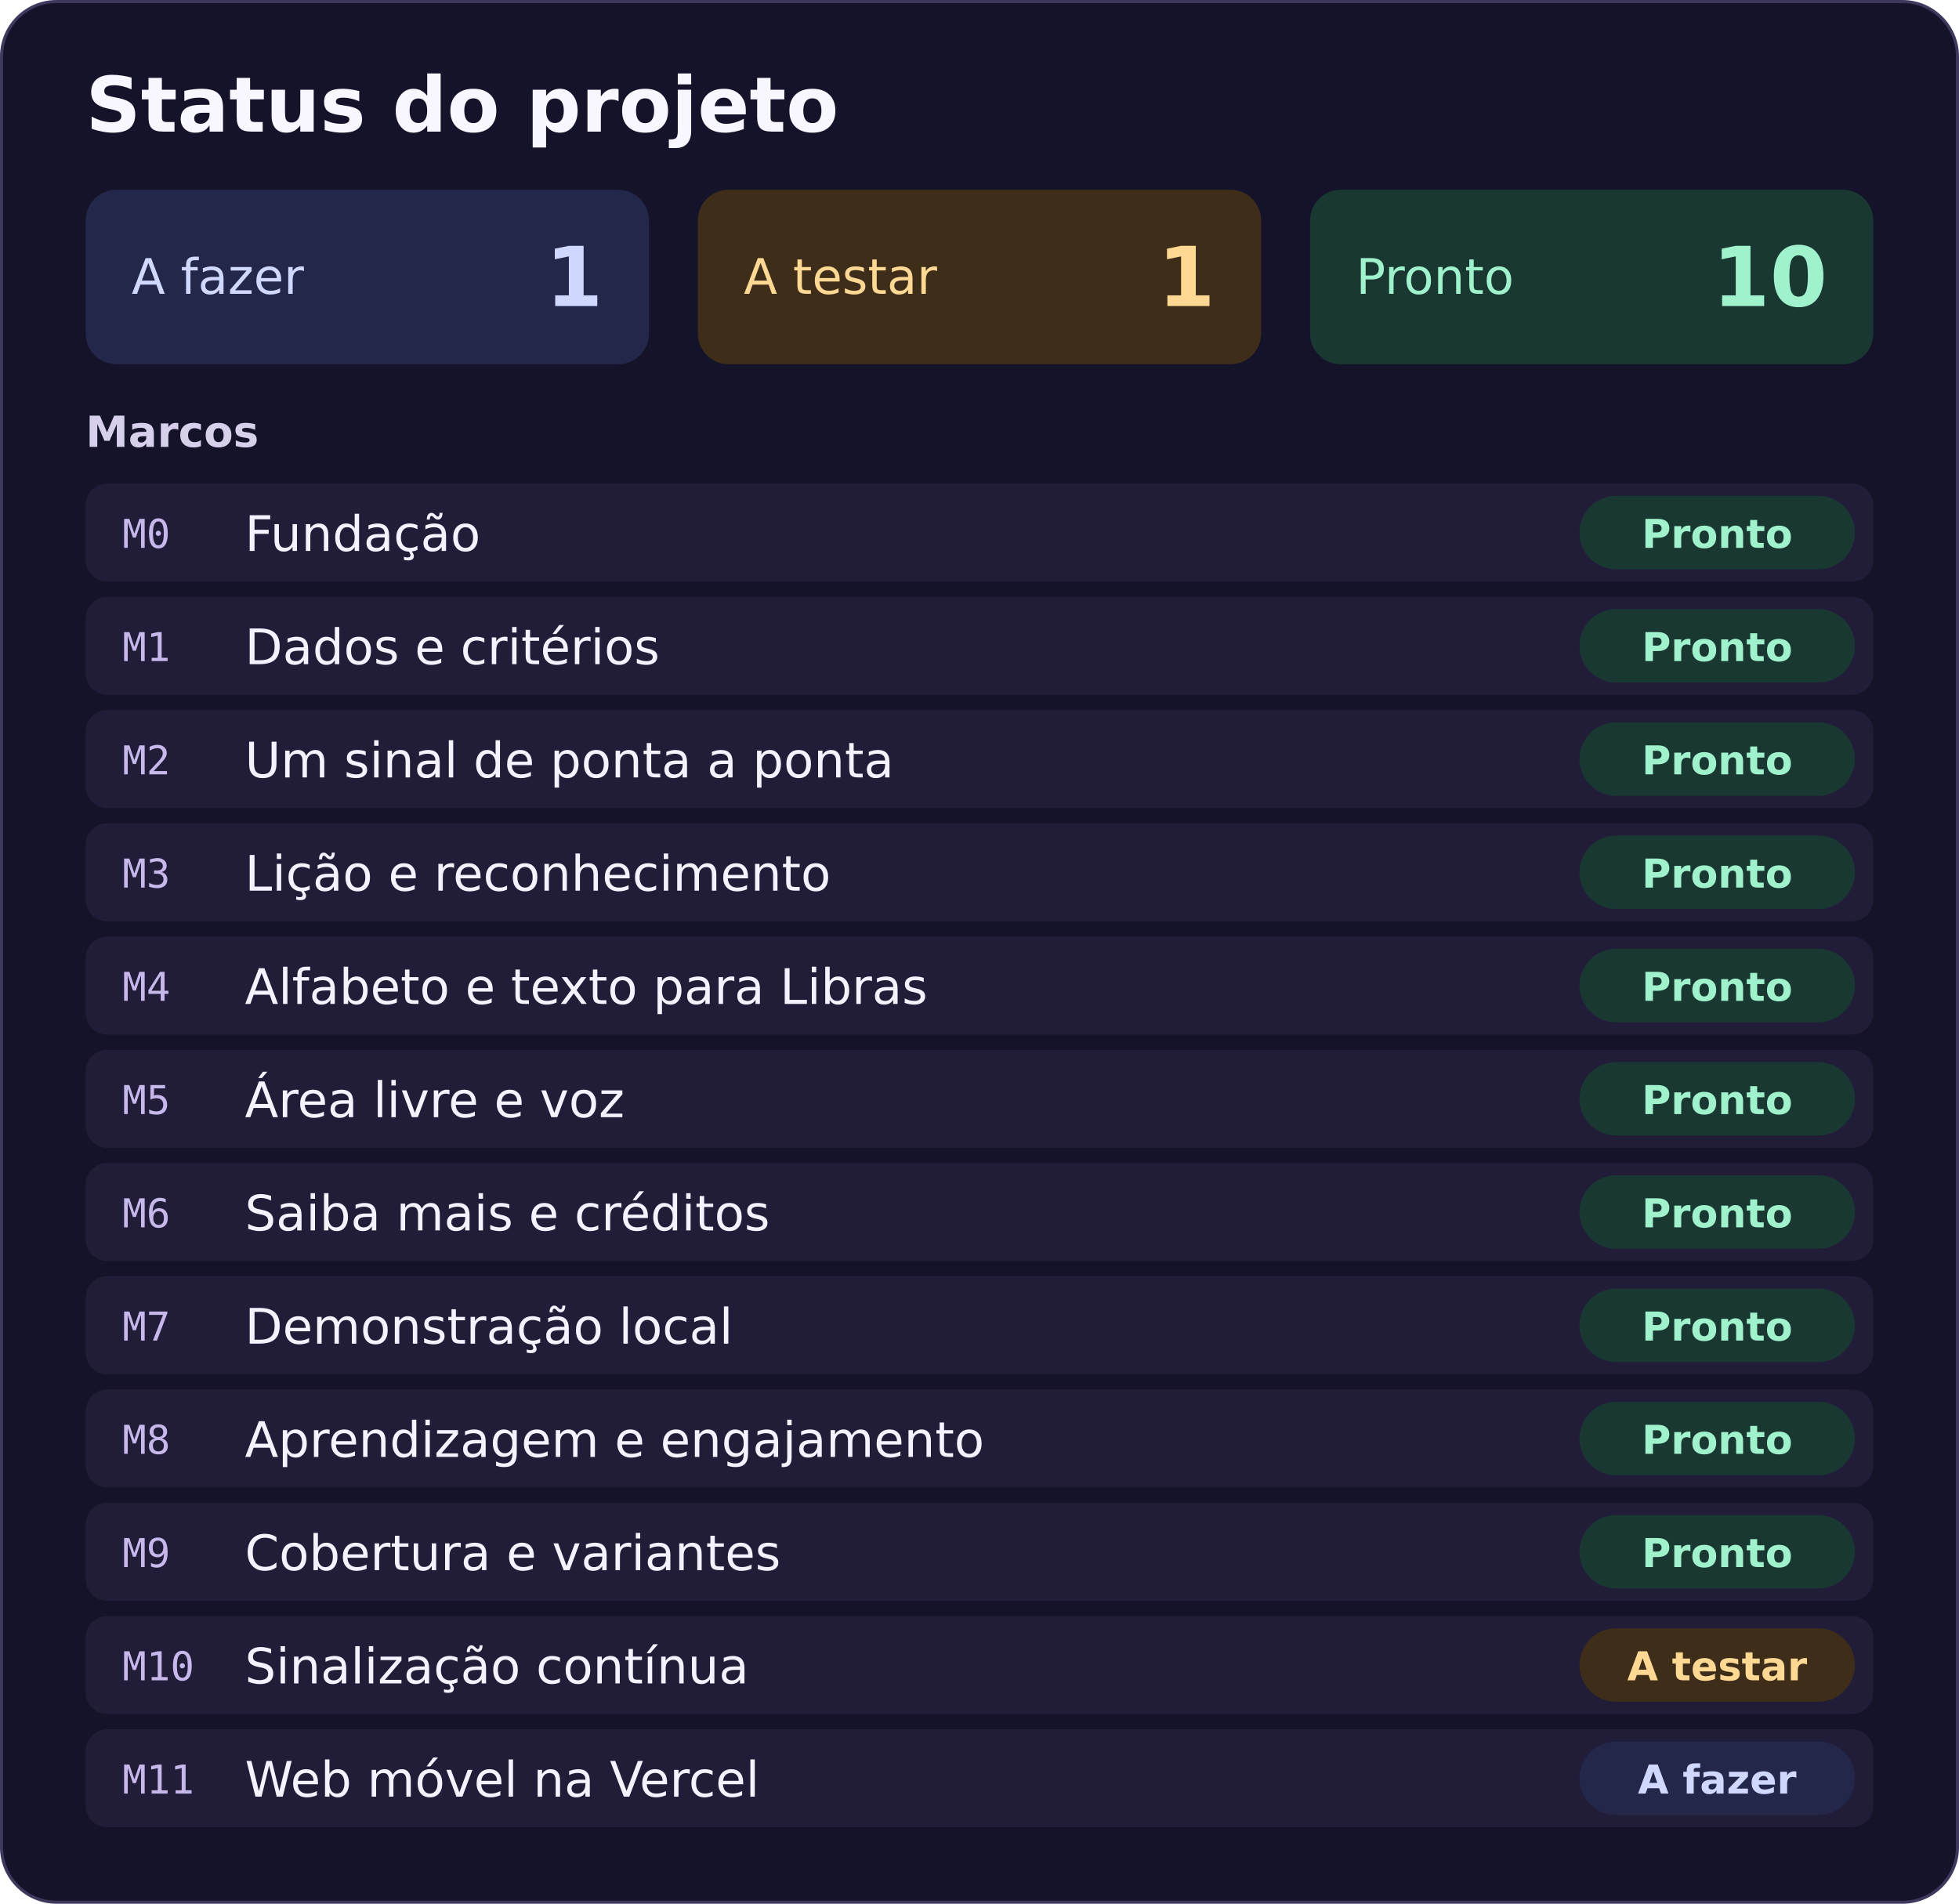
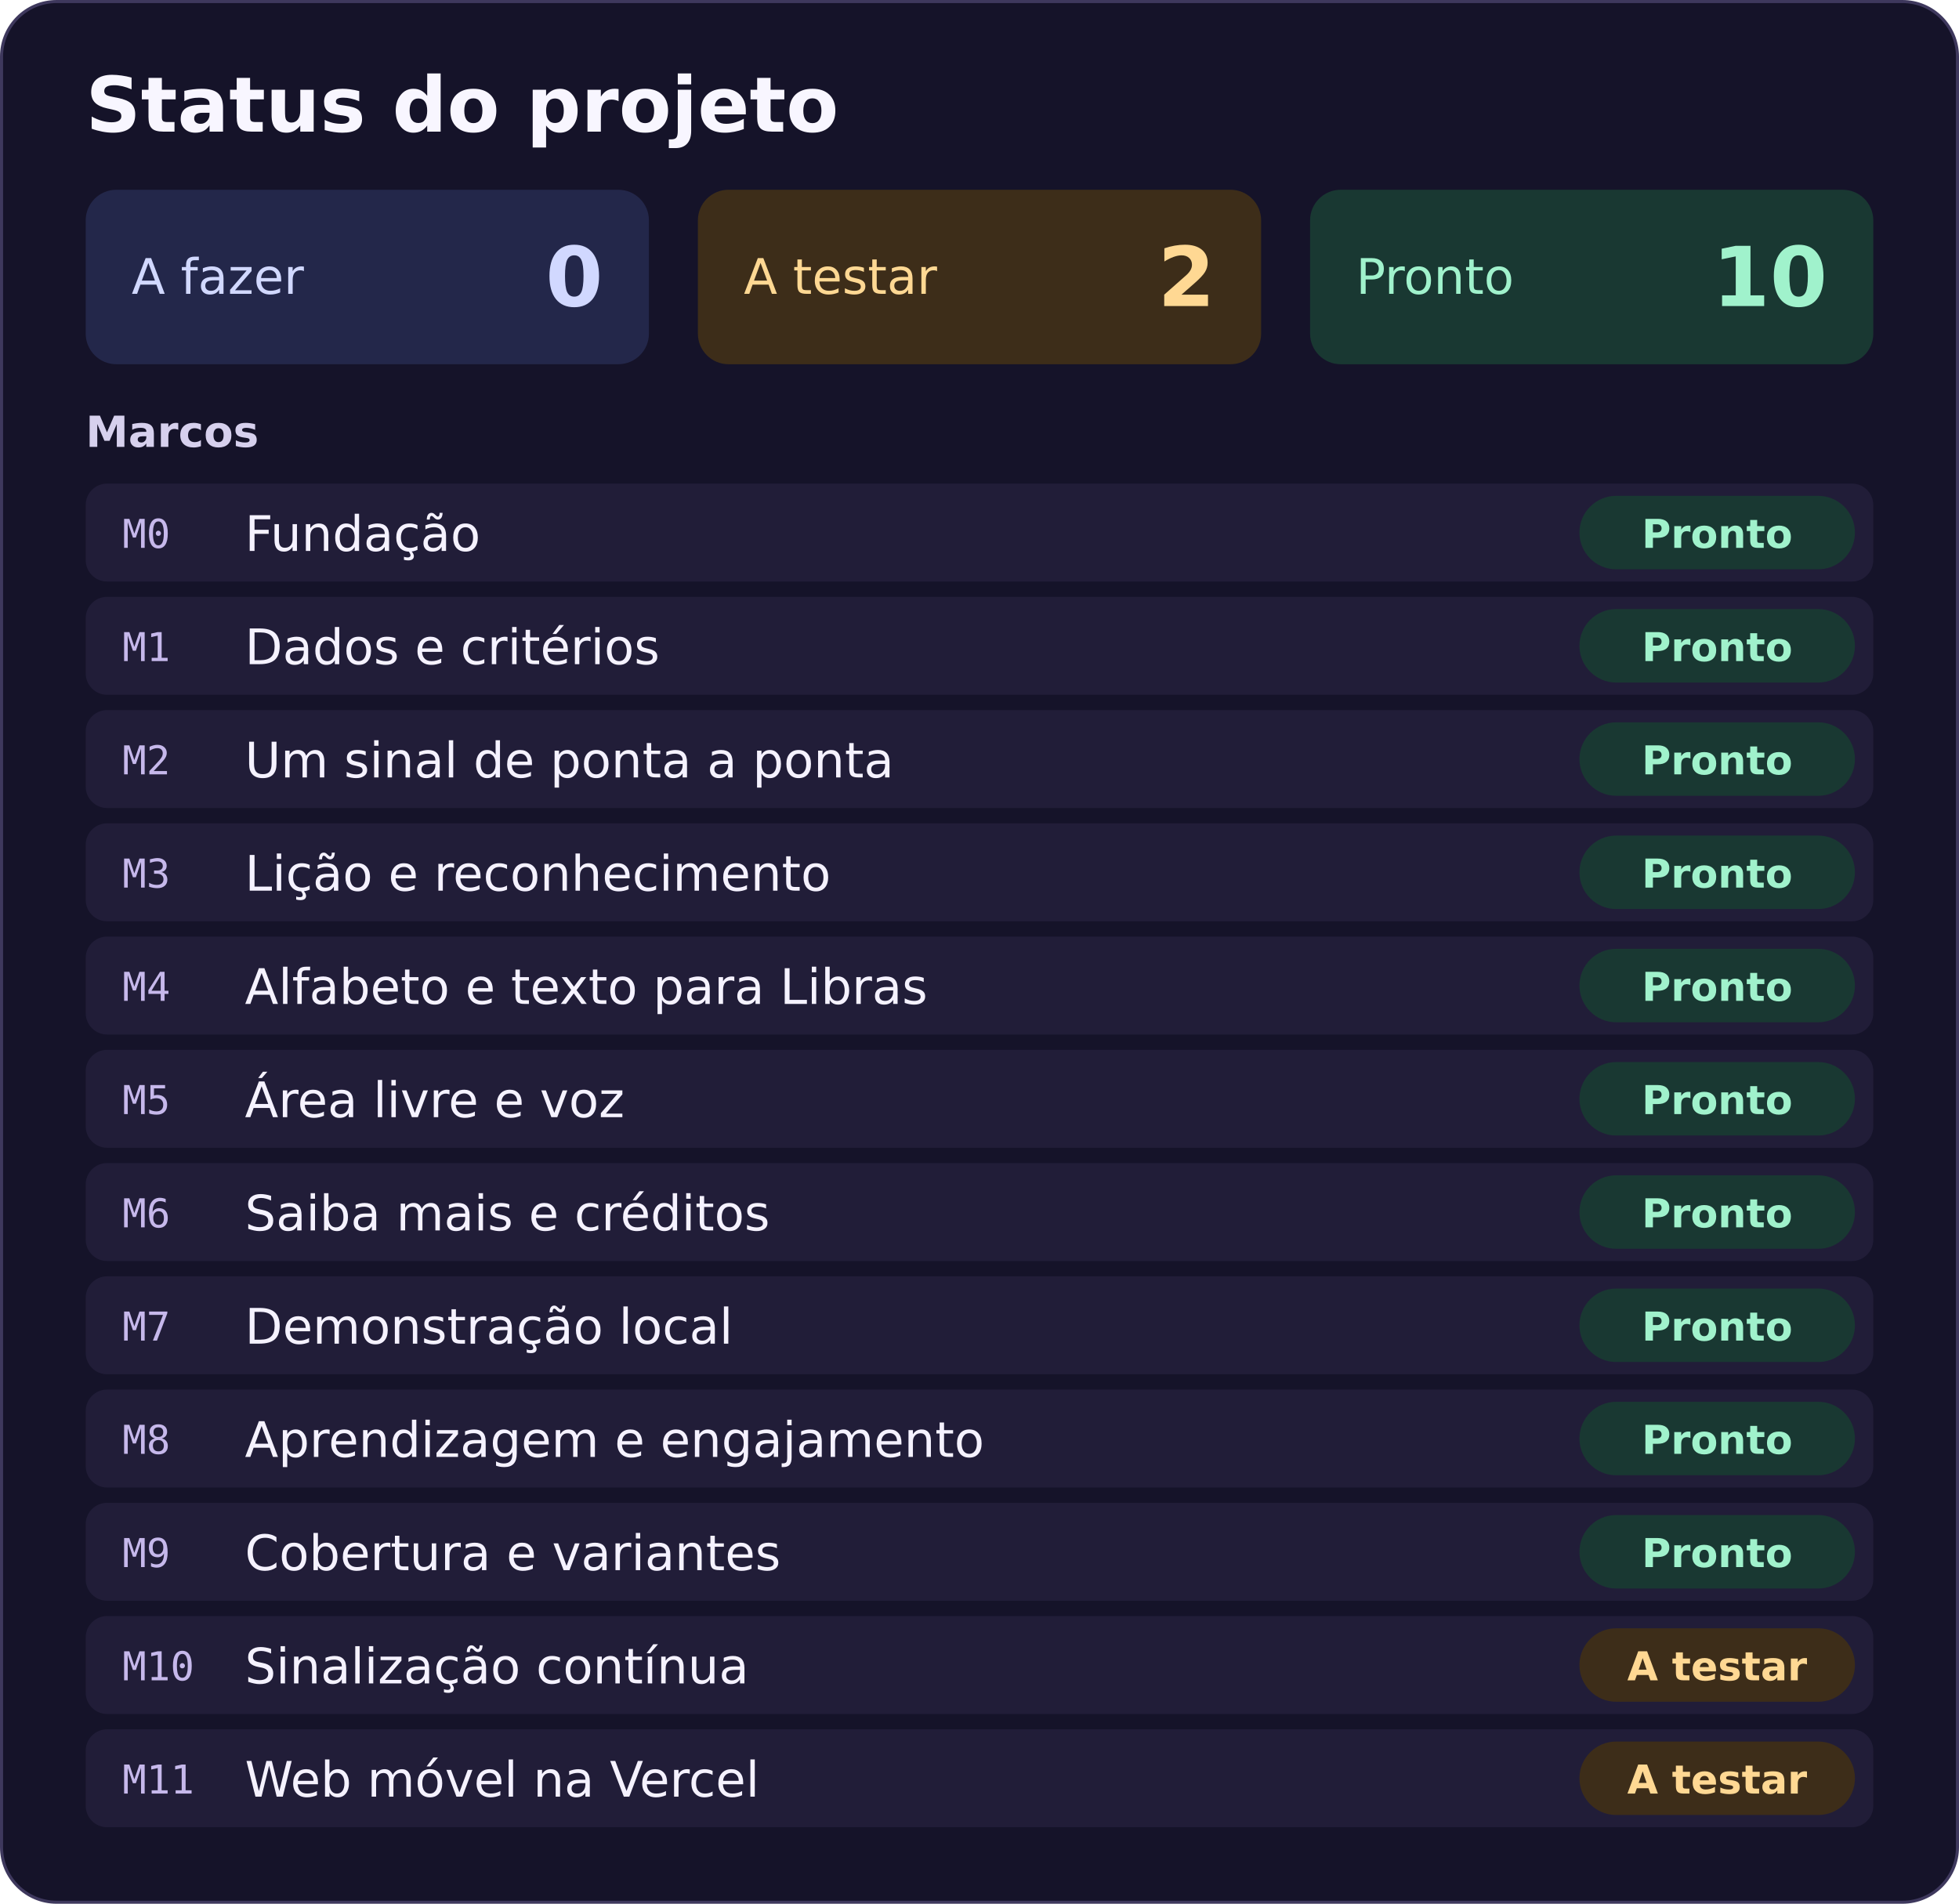
<svg xmlns="http://www.w3.org/2000/svg" width="640" height="622" viewBox="0 0 640 622" role="img" aria-labelledby="title description">
  <rect x="0.5" y="0.5" width="639" height="621" rx="18" fill="#151329" stroke="#3e385d" />
  <g font-family="system-ui, DejaVu Sans, sans-serif">
    <text x="28" y="43" fill="#f8f6ff" font-size="25" font-weight="700">Status do projeto</text>
    <rect x="28" y="62" width="184" height="57" rx="10" fill="#23274a" />
    <text x="43" y="96" font-size="16" fill="#d1d8ff">A fazer</text>
-     <text x="197" y="100" text-anchor="end" font-size="27" font-weight="700" fill="#d1d8ff">1</text>
+     <text x="197" y="100" text-anchor="end" font-size="27" font-weight="700" fill="#d1d8ff">0</text>
    <rect x="228" y="62" width="184" height="57" rx="10" fill="#3d2d19" />
    <text x="243" y="96" font-size="16" fill="#ffd893">A testar</text>
-     <text x="397" y="100" text-anchor="end" font-size="27" font-weight="700" fill="#ffd893">1</text>
+     <text x="397" y="100" text-anchor="end" font-size="27" font-weight="700" fill="#ffd893">2</text>
    <rect x="428" y="62" width="184" height="57" rx="10" fill="#193832" />
    <text x="443" y="96" font-size="16" fill="#a0f2cc">Pronto</text>
    <text x="597" y="100" text-anchor="end" font-size="27" font-weight="700" fill="#a0f2cc">10</text>
    <text x="28" y="146" fill="#d6d0ed" font-size="14" font-weight="600">Marcos</text>
    <rect x="28" y="158" width="584" height="32" rx="7" fill="#211d38" />
    <text x="40" y="179" fill="#c6b8eb" font-family="monospace" font-size="13">M0</text>
    <text x="80" y="180" fill="#f5f2ff" font-size="16">Fundação</text>
    <rect x="516" y="162" width="90" height="24" rx="12" fill="#193832" />
    <text x="561" y="179" text-anchor="middle" fill="#a0f2cc" font-weight="600" font-size="13">Pronto</text>
    <rect x="28" y="195" width="584" height="32" rx="7" fill="#211d38" />
    <text x="40" y="216" fill="#c6b8eb" font-family="monospace" font-size="13">M1</text>
    <text x="80" y="217" fill="#f5f2ff" font-size="16">Dados e critérios</text>
    <rect x="516" y="199" width="90" height="24" rx="12" fill="#193832" />
    <text x="561" y="216" text-anchor="middle" fill="#a0f2cc" font-weight="600" font-size="13">Pronto</text>
    <rect x="28" y="232" width="584" height="32" rx="7" fill="#211d38" />
    <text x="40" y="253" fill="#c6b8eb" font-family="monospace" font-size="13">M2</text>
    <text x="80" y="254" fill="#f5f2ff" font-size="16">Um sinal de ponta a ponta</text>
    <rect x="516" y="236" width="90" height="24" rx="12" fill="#193832" />
    <text x="561" y="253" text-anchor="middle" fill="#a0f2cc" font-weight="600" font-size="13">Pronto</text>
    <rect x="28" y="269" width="584" height="32" rx="7" fill="#211d38" />
    <text x="40" y="290" fill="#c6b8eb" font-family="monospace" font-size="13">M3</text>
    <text x="80" y="291" fill="#f5f2ff" font-size="16">Lição e reconhecimento</text>
    <rect x="516" y="273" width="90" height="24" rx="12" fill="#193832" />
    <text x="561" y="290" text-anchor="middle" fill="#a0f2cc" font-weight="600" font-size="13">Pronto</text>
    <rect x="28" y="306" width="584" height="32" rx="7" fill="#211d38" />
    <text x="40" y="327" fill="#c6b8eb" font-family="monospace" font-size="13">M4</text>
    <text x="80" y="328" fill="#f5f2ff" font-size="16">Alfabeto e texto para Libras</text>
    <rect x="516" y="310" width="90" height="24" rx="12" fill="#193832" />
    <text x="561" y="327" text-anchor="middle" fill="#a0f2cc" font-weight="600" font-size="13">Pronto</text>
    <rect x="28" y="343" width="584" height="32" rx="7" fill="#211d38" />
    <text x="40" y="364" fill="#c6b8eb" font-family="monospace" font-size="13">M5</text>
    <text x="80" y="365" fill="#f5f2ff" font-size="16">Área livre e voz</text>
    <rect x="516" y="347" width="90" height="24" rx="12" fill="#193832" />
    <text x="561" y="364" text-anchor="middle" fill="#a0f2cc" font-weight="600" font-size="13">Pronto</text>
    <rect x="28" y="380" width="584" height="32" rx="7" fill="#211d38" />
    <text x="40" y="401" fill="#c6b8eb" font-family="monospace" font-size="13">M6</text>
    <text x="80" y="402" fill="#f5f2ff" font-size="16">Saiba mais e créditos</text>
    <rect x="516" y="384" width="90" height="24" rx="12" fill="#193832" />
    <text x="561" y="401" text-anchor="middle" fill="#a0f2cc" font-weight="600" font-size="13">Pronto</text>
    <rect x="28" y="417" width="584" height="32" rx="7" fill="#211d38" />
    <text x="40" y="438" fill="#c6b8eb" font-family="monospace" font-size="13">M7</text>
    <text x="80" y="439" fill="#f5f2ff" font-size="16">Demonstração local</text>
    <rect x="516" y="421" width="90" height="24" rx="12" fill="#193832" />
    <text x="561" y="438" text-anchor="middle" fill="#a0f2cc" font-weight="600" font-size="13">Pronto</text>
    <rect x="28" y="454" width="584" height="32" rx="7" fill="#211d38" />
    <text x="40" y="475" fill="#c6b8eb" font-family="monospace" font-size="13">M8</text>
    <text x="80" y="476" fill="#f5f2ff" font-size="16">Aprendizagem e engajamento</text>
    <rect x="516" y="458" width="90" height="24" rx="12" fill="#193832" />
    <text x="561" y="475" text-anchor="middle" fill="#a0f2cc" font-weight="600" font-size="13">Pronto</text>
    <rect x="28" y="491" width="584" height="32" rx="7" fill="#211d38" />
    <text x="40" y="512" fill="#c6b8eb" font-family="monospace" font-size="13">M9</text>
    <text x="80" y="513" fill="#f5f2ff" font-size="16">Cobertura e variantes</text>
    <rect x="516" y="495" width="90" height="24" rx="12" fill="#193832" />
    <text x="561" y="512" text-anchor="middle" fill="#a0f2cc" font-weight="600" font-size="13">Pronto</text>
    <rect x="28" y="528" width="584" height="32" rx="7" fill="#211d38" />
    <text x="40" y="549" fill="#c6b8eb" font-family="monospace" font-size="13">M10</text>
    <text x="80" y="550" fill="#f5f2ff" font-size="16">Sinalização contínua</text>
    <rect x="516" y="532" width="90" height="24" rx="12" fill="#3d2d19" />
    <text x="561" y="549" text-anchor="middle" fill="#ffd893" font-weight="600" font-size="13">A testar</text>
    <rect x="28" y="565" width="584" height="32" rx="7" fill="#211d38" />
    <text x="40" y="586" fill="#c6b8eb" font-family="monospace" font-size="13">M11</text>
    <text x="80" y="587" fill="#f5f2ff" font-size="16">Web móvel na Vercel</text>
-     <rect x="516" y="569" width="90" height="24" rx="12" fill="#23274a" />
-     <text x="561" y="586" text-anchor="middle" fill="#d1d8ff" font-weight="600" font-size="13">A fazer</text>
+     <rect x="516" y="569" width="90" height="24" rx="12" fill="#3d2d19" />
+     <text x="561" y="586" text-anchor="middle" fill="#ffd893" font-weight="600" font-size="13">A testar</text>
  </g>
</svg>
